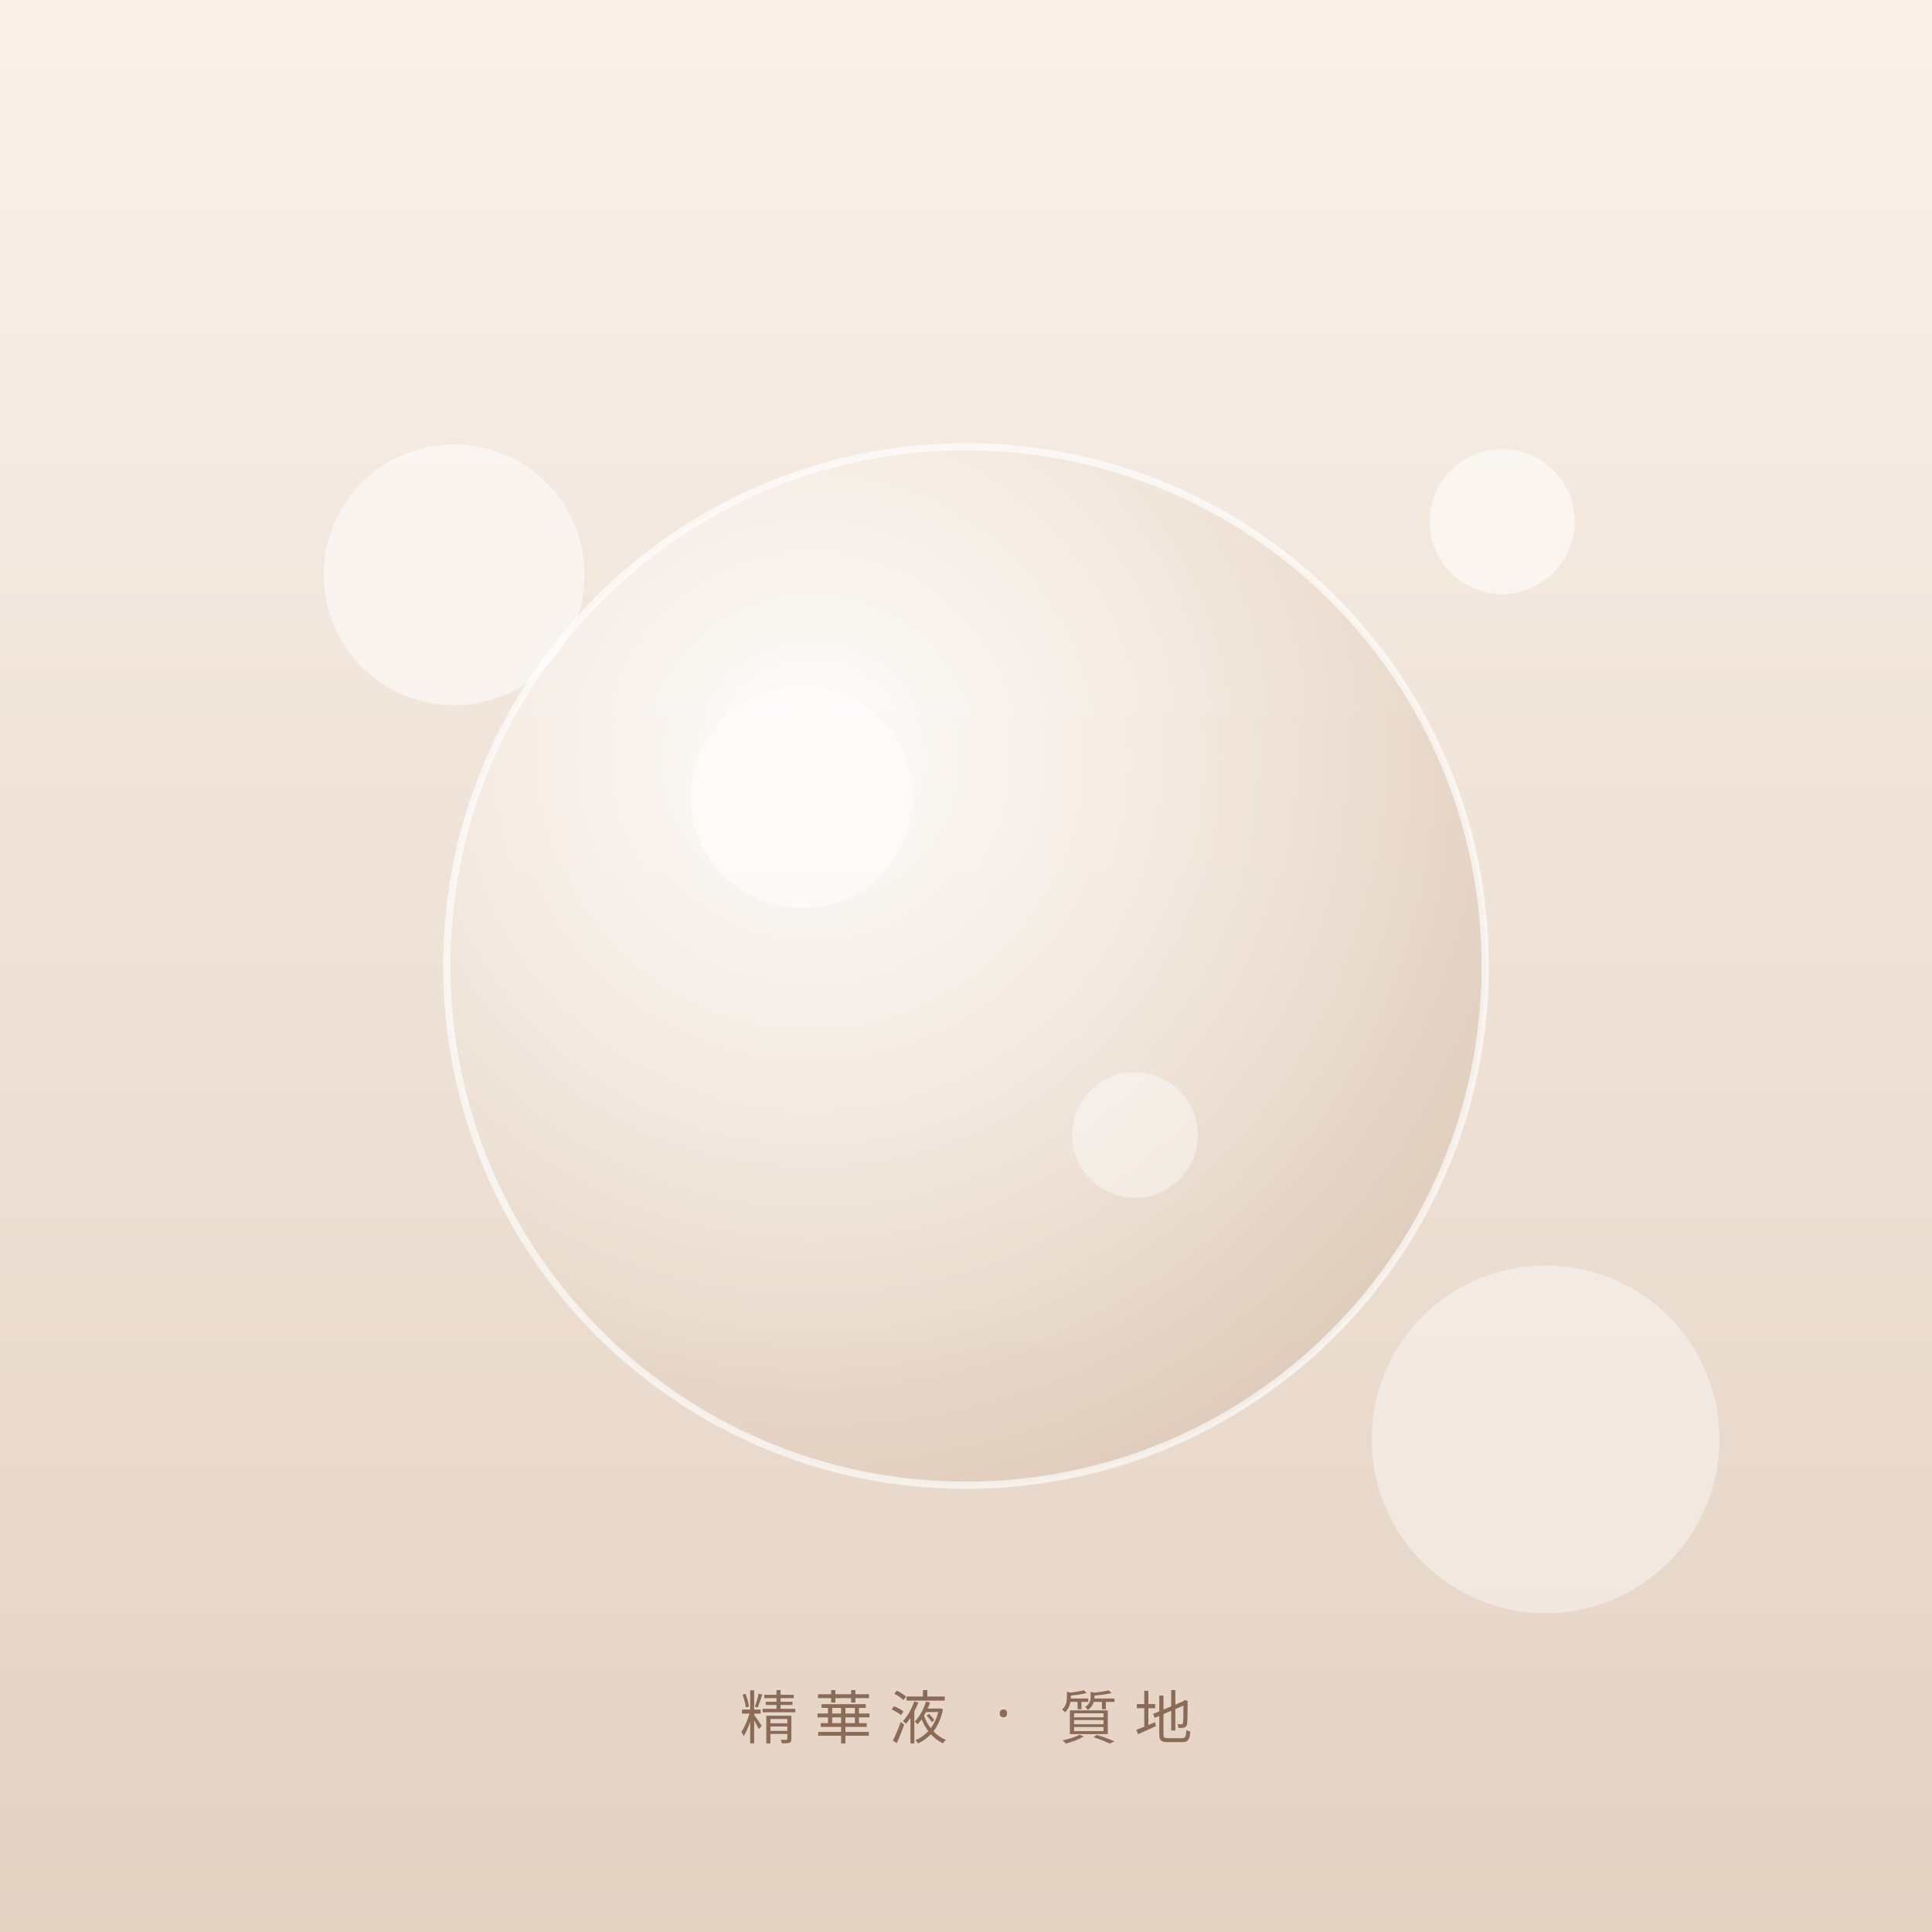
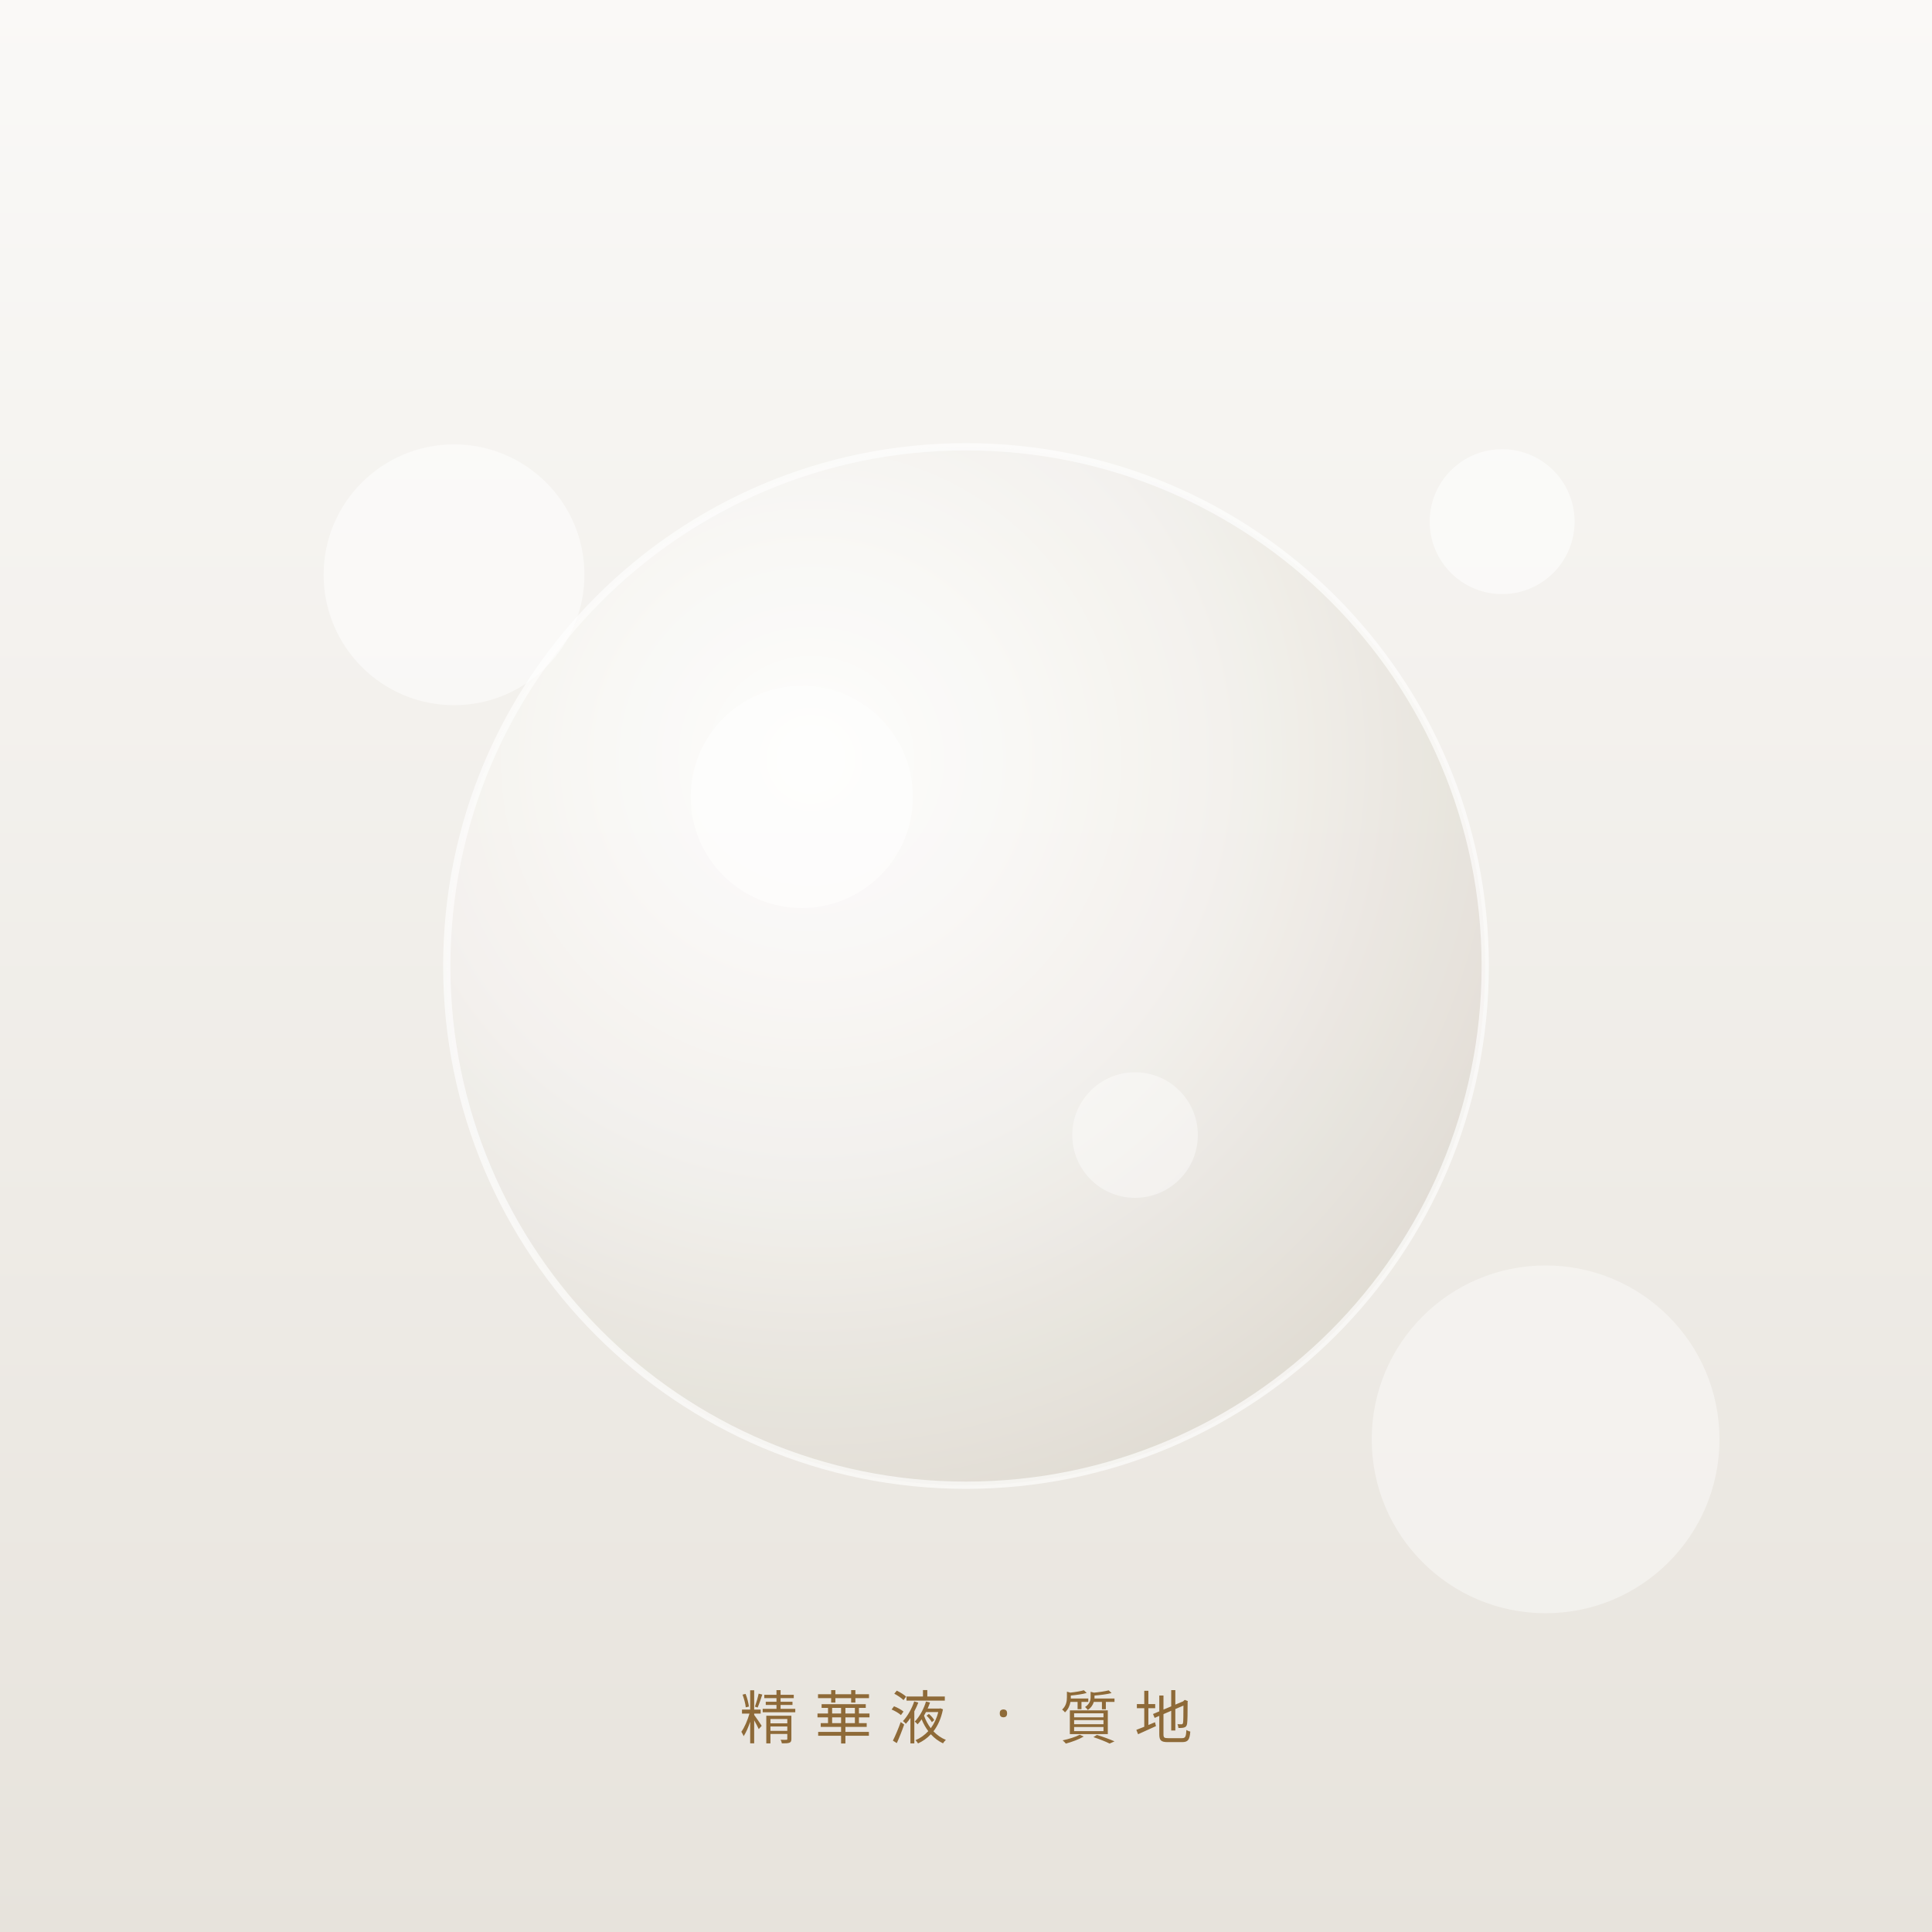
<svg xmlns="http://www.w3.org/2000/svg" viewBox="0 0 800 800" role="img" aria-label="精華液質地特寫">
  <defs>
    <radialGradient id="drop" cx=".35" cy=".3" r=".8">
      <stop offset="0" stop-color="#FFFFFF" />
-       <stop offset=".5" stop-color="#F2E7DD" />
-       <stop offset="1" stop-color="#DCC7B5" />
+       <stop offset=".5" stop-color="#F3F1ED" />
+       <stop offset="1" stop-color="#DDD8CF" />
    </radialGradient>
    <linearGradient id="bg3" x1="0" y1="0" x2="0" y2="1">
-       <stop offset="0" stop-color="#F9F1EA" />
-       <stop offset="1" stop-color="#E4D2C3" />
+       <stop offset="0" stop-color="#FAF9F7" />
+       <stop offset="1" stop-color="#E7E3DC" />
    </linearGradient>
  </defs>
  <rect width="800" height="800" fill="url(#bg3)" />
  <g opacity=".9">
    <circle cx="400" cy="400" r="215" fill="url(#drop)" />
    <circle cx="400" cy="400" r="215" fill="none" stroke="#FFFFFF" stroke-width="3" opacity=".7" />
    <circle cx="332" cy="330" r="46" fill="#FFFFFF" opacity=".75" />
    <circle cx="470" cy="470" r="26" fill="#FFFFFF" opacity=".45" />
  </g>
  <circle cx="188" cy="238" r="54" fill="#FFFFFF" opacity=".5" />
  <circle cx="640" cy="596" r="72" fill="#FFFFFF" opacity=".4" />
  <circle cx="622" cy="216" r="30" fill="#FFFFFF" opacity=".55" />
-   <text x="400" y="720" font-family="Georgia,serif" font-size="24" letter-spacing="7" fill="#8B6B57" text-anchor="middle">精華液 · 質地</text>
+   <text x="400" y="720" font-family="Georgia,serif" font-size="24" letter-spacing="7" fill="#8E6A38" text-anchor="middle">精華液 · 質地</text>
</svg>
